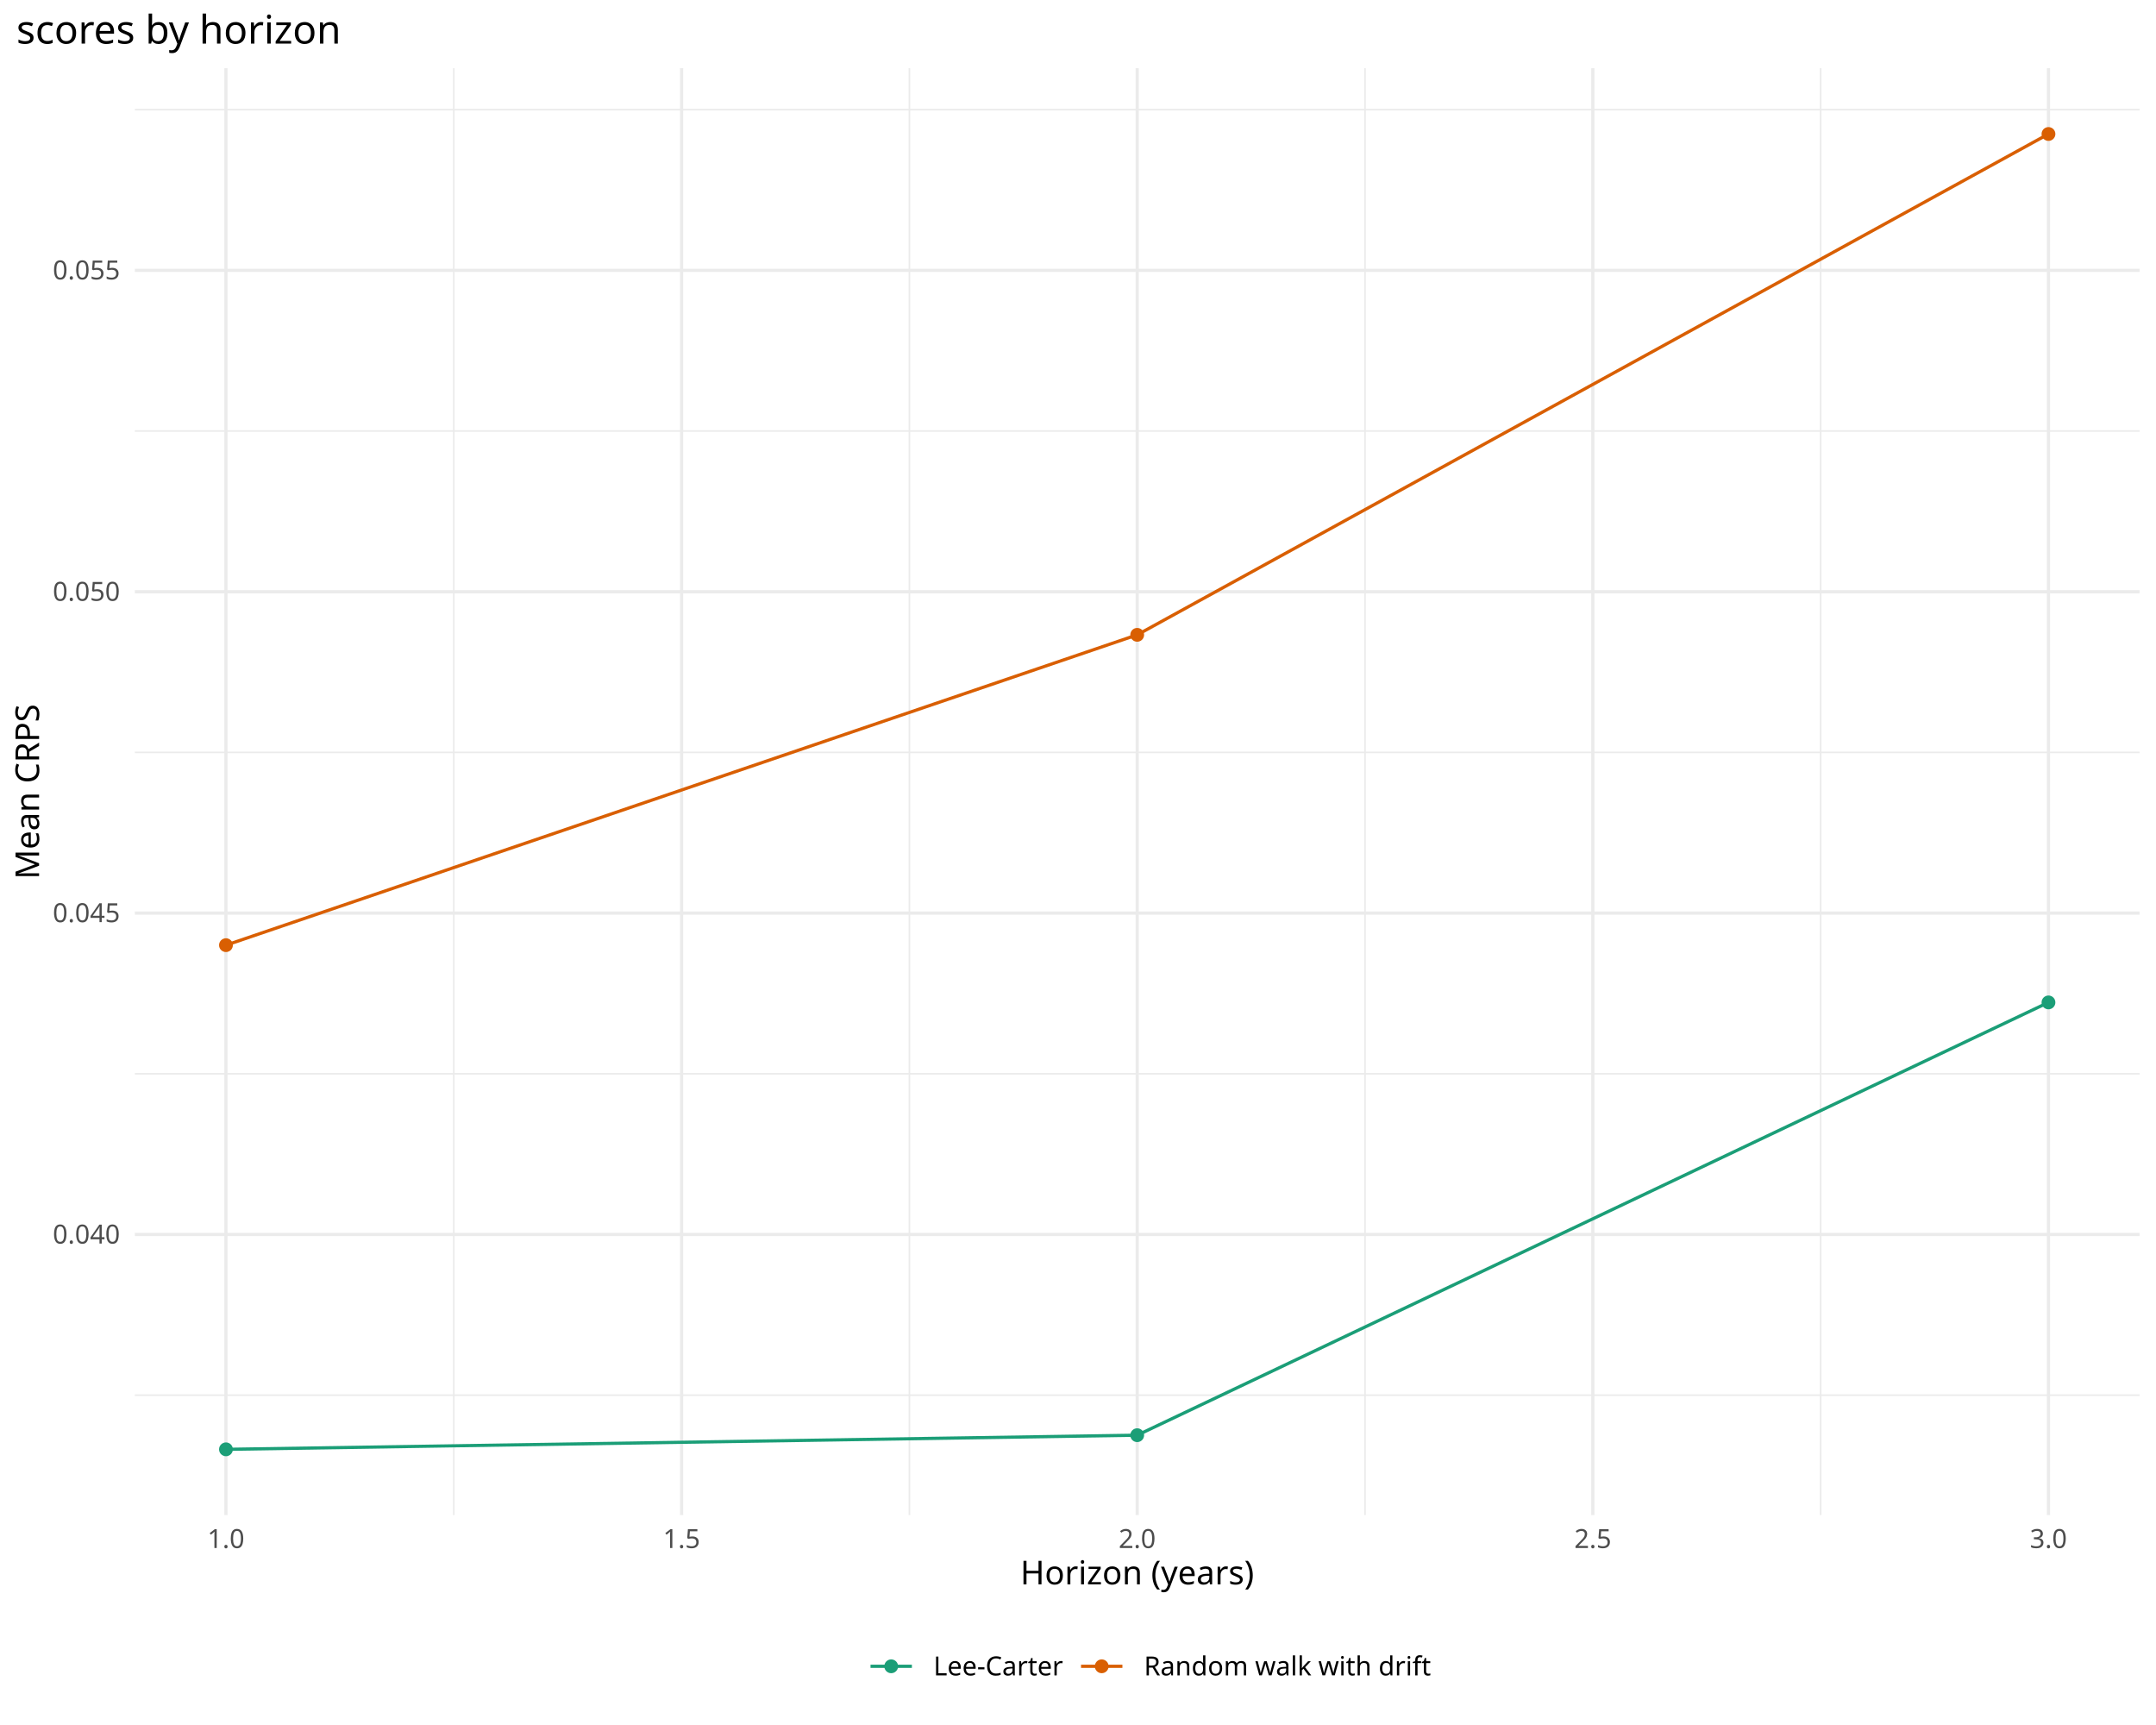
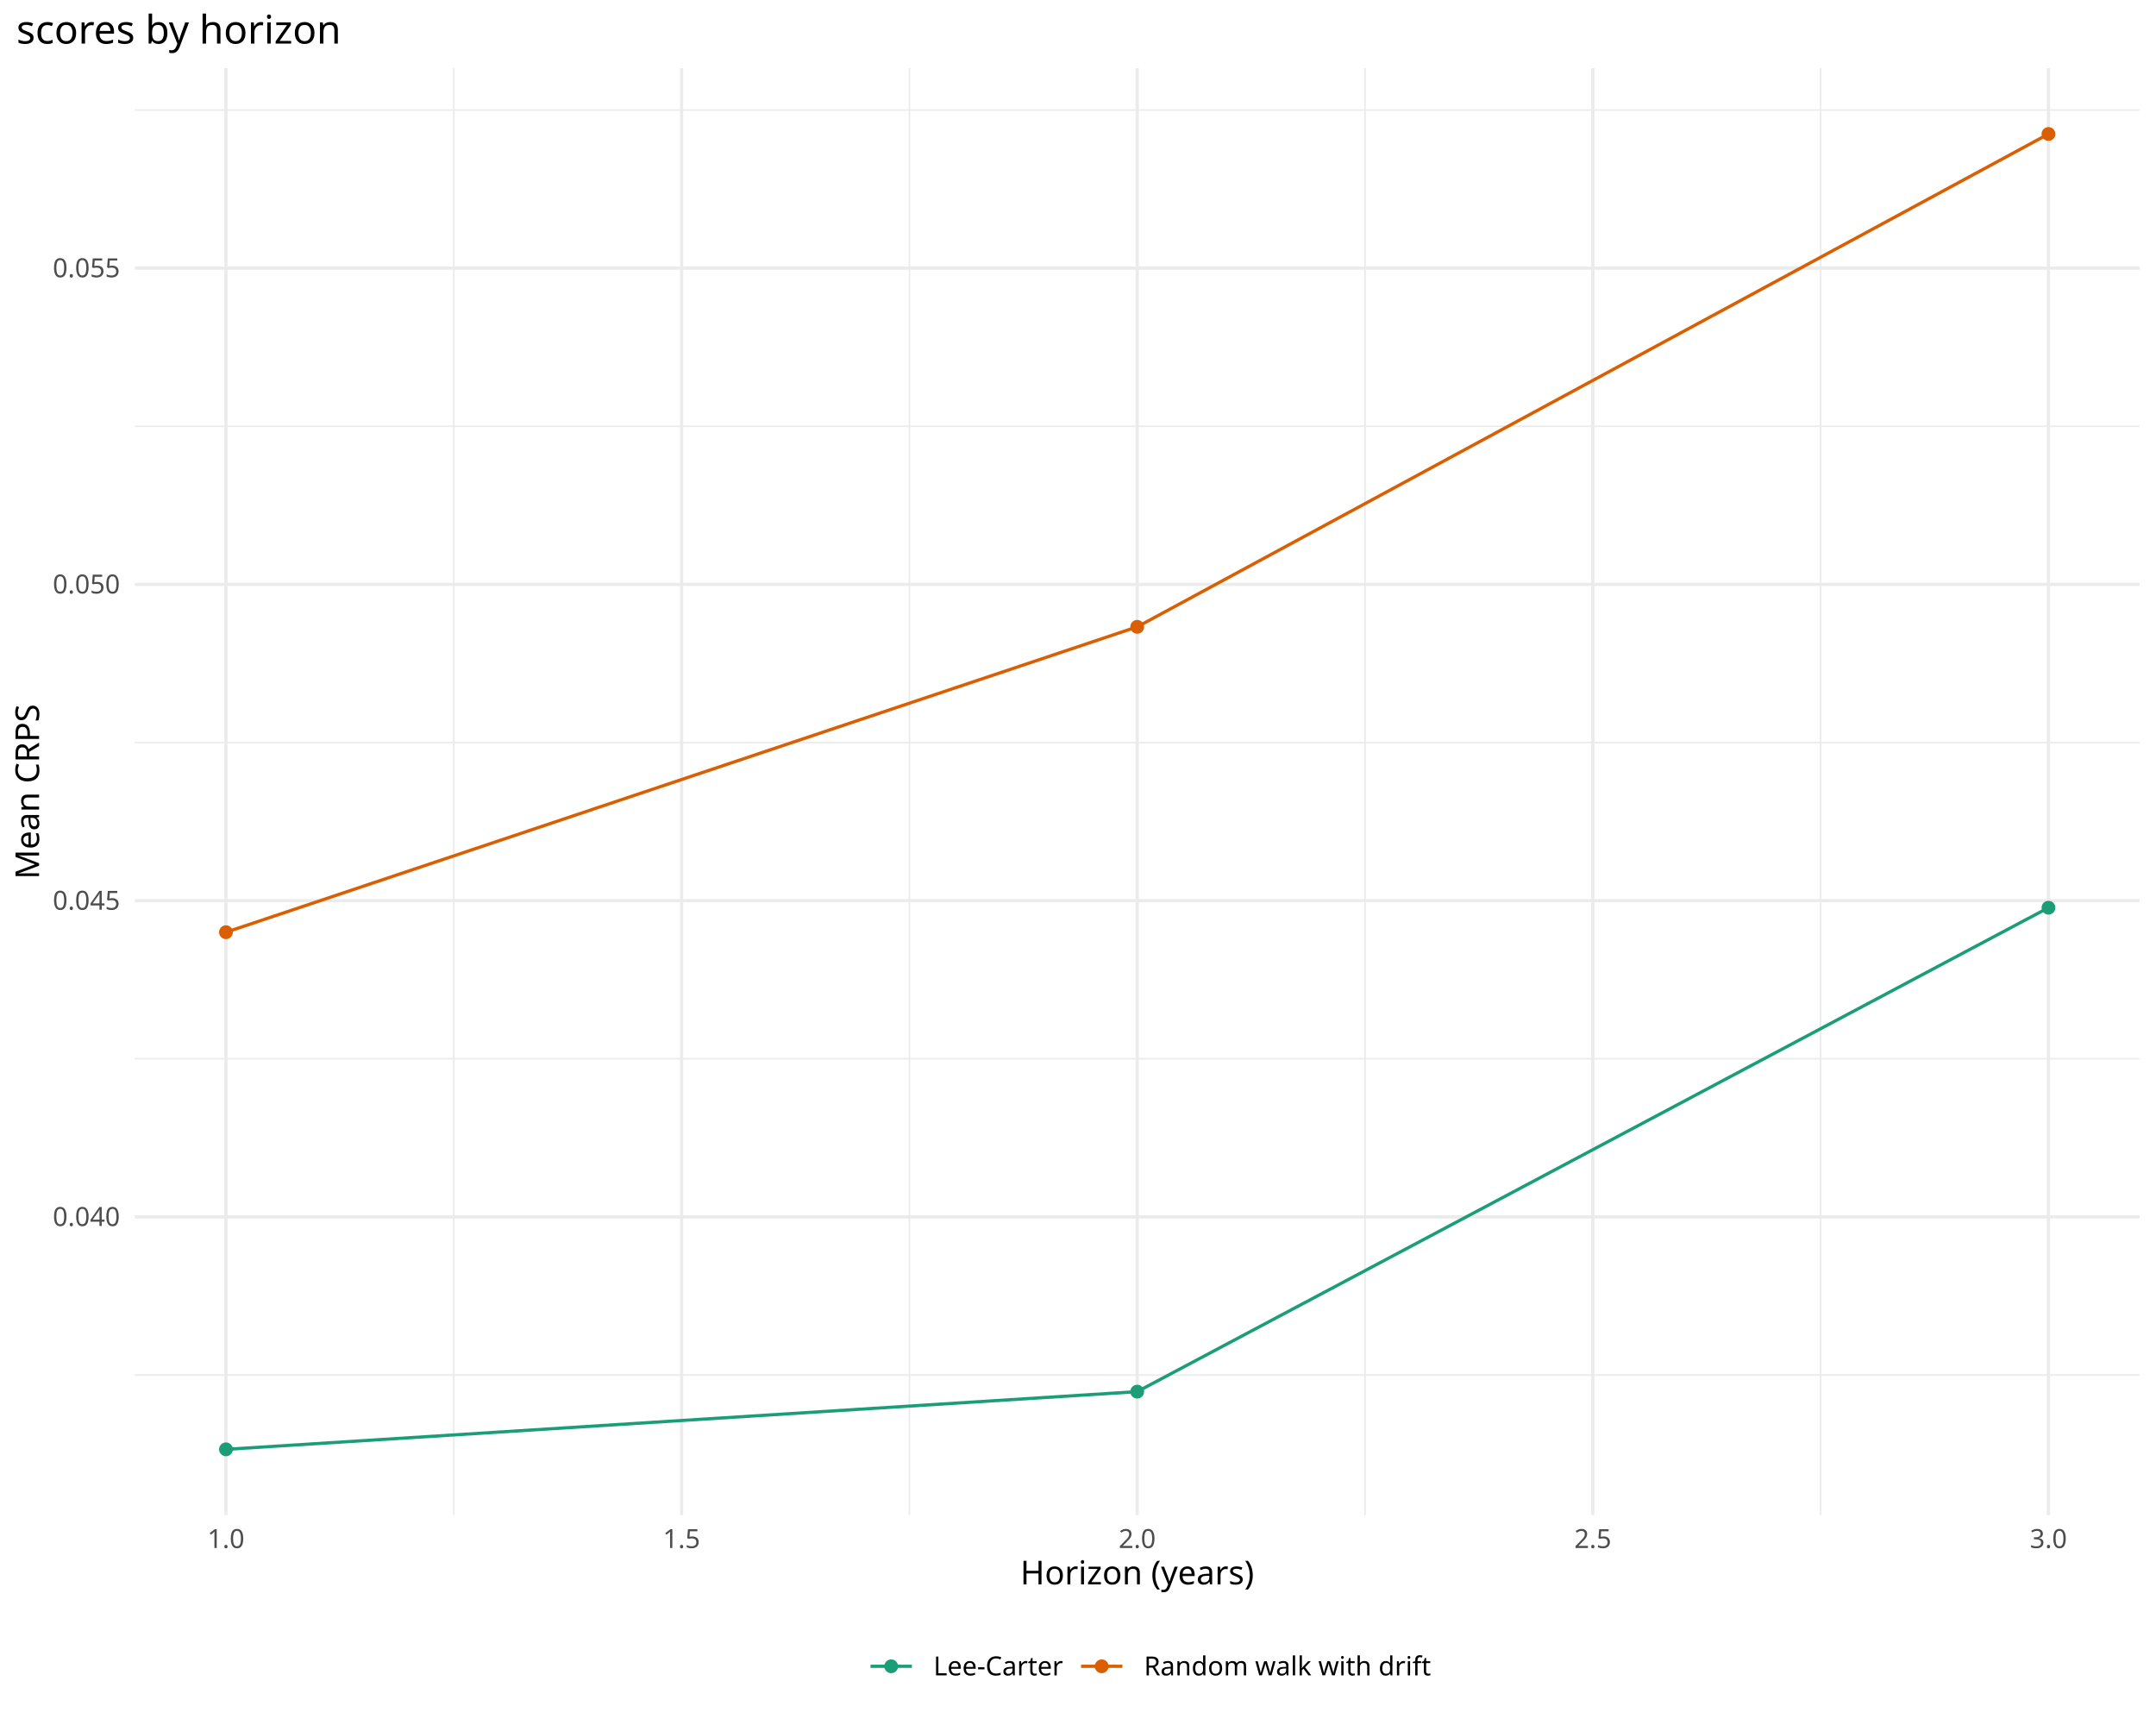
<svg xmlns="http://www.w3.org/2000/svg" class="svglite" data-engine-version="2.0" width="720.00pt" height="576.00pt" viewBox="0 0 720.00 576.00">
  <defs>
    <style type="text/css">
    .svglite line, .svglite polyline, .svglite polygon, .svglite path, .svglite rect, .svglite circle {
      fill: none;
      stroke: #000000;
      stroke-linecap: round;
      stroke-linejoin: round;
      stroke-miterlimit: 10.00;
    }
  </style>
  </defs>
  <rect width="100%" height="100%" style="stroke: none; fill: #FFFFFF;" />
  <defs>
    <clipPath id="cpMC4wMHw3MjAuMDB8MC4wMHw1NzYuMDA=">
      <rect x="0.00" y="0.00" width="720.00" height="576.00" />
    </clipPath>
  </defs>
  <g clip-path="url(#cpMC4wMHw3MjAuMDB8MC4wMHw1NzYuMDA=)">
    <rect x="0.00" y="0.00" width="720.00" height="576.00" style="stroke-width: 1.07; stroke: none; fill: #FFFFFF;" />
  </g>
  <defs>
    <clipPath id="cpNDUuMDN8NzE0LjUyfDIyLjc4fDUwNS45MQ==">
      <rect x="45.03" y="22.78" width="669.49" height="483.13" />
    </clipPath>
  </defs>
  <g clip-path="url(#cpNDUuMDN8NzE0LjUyfDIyLjc4fDUwNS45MQ==)">
-     <polyline points="45.03,465.87 714.52,465.87 " style="stroke-width: 0.53; stroke: #EBEBEB; stroke-linecap: butt;" />
-     <polyline points="45.03,358.55 714.52,358.55 " style="stroke-width: 0.53; stroke: #EBEBEB; stroke-linecap: butt;" />
-     <polyline points="45.03,251.24 714.52,251.24 " style="stroke-width: 0.53; stroke: #EBEBEB; stroke-linecap: butt;" />
-     <polyline points="45.03,143.92 714.52,143.92 " style="stroke-width: 0.53; stroke: #EBEBEB; stroke-linecap: butt;" />
-     <polyline points="45.03,36.61 714.52,36.61 " style="stroke-width: 0.53; stroke: #EBEBEB; stroke-linecap: butt;" />
+     <polyline points="45.03,459.15 714.52,459.15 " style="stroke-width: 0.53; stroke: #EBEBEB; stroke-linecap: butt;" />
+     <polyline points="45.03,353.54 714.52,353.54 " style="stroke-width: 0.53; stroke: #EBEBEB; stroke-linecap: butt;" />
+     <polyline points="45.03,247.94 714.52,247.94 " style="stroke-width: 0.53; stroke: #EBEBEB; stroke-linecap: butt;" />
+     <polyline points="45.03,142.34 714.52,142.34 " style="stroke-width: 0.53; stroke: #EBEBEB; stroke-linecap: butt;" />
+     <polyline points="45.03,36.74 714.52,36.74 " style="stroke-width: 0.53; stroke: #EBEBEB; stroke-linecap: butt;" />
    <polyline points="151.54,505.91 151.54,22.78 " style="stroke-width: 0.53; stroke: #EBEBEB; stroke-linecap: butt;" />
    <polyline points="303.70,505.91 303.70,22.78 " style="stroke-width: 0.53; stroke: #EBEBEB; stroke-linecap: butt;" />
    <polyline points="455.85,505.91 455.85,22.78 " style="stroke-width: 0.53; stroke: #EBEBEB; stroke-linecap: butt;" />
    <polyline points="608.01,505.91 608.01,22.78 " style="stroke-width: 0.53; stroke: #EBEBEB; stroke-linecap: butt;" />
-     <polyline points="45.03,412.21 714.52,412.21 " style="stroke-width: 1.07; stroke: #EBEBEB; stroke-linecap: butt;" />
-     <polyline points="45.03,304.90 714.52,304.90 " style="stroke-width: 1.07; stroke: #EBEBEB; stroke-linecap: butt;" />
-     <polyline points="45.03,197.58 714.52,197.58 " style="stroke-width: 1.07; stroke: #EBEBEB; stroke-linecap: butt;" />
-     <polyline points="45.03,90.27 714.52,90.27 " style="stroke-width: 1.07; stroke: #EBEBEB; stroke-linecap: butt;" />
+     <polyline points="45.03,406.35 714.52,406.35 " style="stroke-width: 1.07; stroke: #EBEBEB; stroke-linecap: butt;" />
+     <polyline points="45.03,300.74 714.52,300.74 " style="stroke-width: 1.07; stroke: #EBEBEB; stroke-linecap: butt;" />
+     <polyline points="45.03,195.14 714.52,195.14 " style="stroke-width: 1.07; stroke: #EBEBEB; stroke-linecap: butt;" />
+     <polyline points="45.03,89.54 714.52,89.54 " style="stroke-width: 1.07; stroke: #EBEBEB; stroke-linecap: butt;" />
    <polyline points="75.46,505.91 75.46,22.78 " style="stroke-width: 1.07; stroke: #EBEBEB; stroke-linecap: butt;" />
    <polyline points="227.62,505.91 227.62,22.78 " style="stroke-width: 1.07; stroke: #EBEBEB; stroke-linecap: butt;" />
    <polyline points="379.77,505.91 379.77,22.78 " style="stroke-width: 1.07; stroke: #EBEBEB; stroke-linecap: butt;" />
    <polyline points="531.93,505.91 531.93,22.78 " style="stroke-width: 1.07; stroke: #EBEBEB; stroke-linecap: butt;" />
    <polyline points="684.09,505.91 684.09,22.78 " style="stroke-width: 1.07; stroke: #EBEBEB; stroke-linecap: butt;" />
-     <polyline points="75.46,483.95 379.77,479.23 684.09,334.72 " style="stroke-width: 1.07; stroke: #1B9E77; stroke-linecap: butt;" />
-     <polyline points="75.46,315.60 379.77,211.98 684.09,44.74 " style="stroke-width: 1.07; stroke: #D95F02; stroke-linecap: butt;" />
-     <circle cx="75.46" cy="315.60" r="1.95" style="stroke-width: 0.71; stroke: #D95F02; fill: #D95F02;" />
-     <circle cx="379.77" cy="211.98" r="1.95" style="stroke-width: 0.71; stroke: #D95F02; fill: #D95F02;" />
+     <polyline points="75.46,483.95 379.77,464.69 684.09,303.09 " style="stroke-width: 1.07; stroke: #1B9E77; stroke-linecap: butt;" />
+     <polyline points="75.46,311.28 379.77,209.31 684.09,44.74 " style="stroke-width: 1.07; stroke: #D95F02; stroke-linecap: butt;" />
+     <circle cx="75.46" cy="311.28" r="1.95" style="stroke-width: 0.71; stroke: #D95F02; fill: #D95F02;" />
+     <circle cx="379.77" cy="209.31" r="1.95" style="stroke-width: 0.71; stroke: #D95F02; fill: #D95F02;" />
    <circle cx="684.09" cy="44.74" r="1.95" style="stroke-width: 0.71; stroke: #D95F02; fill: #D95F02;" />
    <circle cx="75.46" cy="483.95" r="1.95" style="stroke-width: 0.71; stroke: #1B9E77; fill: #1B9E77;" />
-     <circle cx="379.77" cy="479.23" r="1.95" style="stroke-width: 0.71; stroke: #1B9E77; fill: #1B9E77;" />
-     <circle cx="684.09" cy="334.72" r="1.95" style="stroke-width: 0.71; stroke: #1B9E77; fill: #1B9E77;" />
+     <circle cx="379.77" cy="464.69" r="1.95" style="stroke-width: 0.71; stroke: #1B9E77; fill: #1B9E77;" />
+     <circle cx="684.09" cy="303.09" r="1.95" style="stroke-width: 0.71; stroke: #1B9E77; fill: #1B9E77;" />
  </g>
  <g clip-path="url(#cpMC4wMHw3MjAuMDB8MC4wMHw1NzYuMDA=)">
-     <text x="40.10" y="415.24" text-anchor="end" style="font-size: 8.80px; fill: #4D4D4D; font-family: sans;" textLength="22.02px" lengthAdjust="spacingAndGlyphs">0.040</text>
-     <text x="40.10" y="307.92" text-anchor="end" style="font-size: 8.80px; fill: #4D4D4D; font-family: sans;" textLength="22.02px" lengthAdjust="spacingAndGlyphs">0.045</text>
-     <text x="40.10" y="200.61" text-anchor="end" style="font-size: 8.80px; fill: #4D4D4D; font-family: sans;" textLength="22.02px" lengthAdjust="spacingAndGlyphs">0.050</text>
-     <text x="40.10" y="93.29" text-anchor="end" style="font-size: 8.80px; fill: #4D4D4D; font-family: sans;" textLength="22.02px" lengthAdjust="spacingAndGlyphs">0.055</text>
+     <text x="40.10" y="409.37" text-anchor="end" style="font-size: 8.80px; fill: #4D4D4D; font-family: sans;" textLength="22.02px" lengthAdjust="spacingAndGlyphs">0.040</text>
+     <text x="40.10" y="303.77" text-anchor="end" style="font-size: 8.80px; fill: #4D4D4D; font-family: sans;" textLength="22.02px" lengthAdjust="spacingAndGlyphs">0.045</text>
+     <text x="40.10" y="198.17" text-anchor="end" style="font-size: 8.80px; fill: #4D4D4D; font-family: sans;" textLength="22.02px" lengthAdjust="spacingAndGlyphs">0.050</text>
+     <text x="40.10" y="92.57" text-anchor="end" style="font-size: 8.80px; fill: #4D4D4D; font-family: sans;" textLength="22.02px" lengthAdjust="spacingAndGlyphs">0.055</text>
    <text x="75.46" y="516.90" text-anchor="middle" style="font-size: 8.80px; fill: #4D4D4D; font-family: sans;" textLength="12.23px" lengthAdjust="spacingAndGlyphs">1.0</text>
    <text x="227.62" y="516.90" text-anchor="middle" style="font-size: 8.80px; fill: #4D4D4D; font-family: sans;" textLength="12.23px" lengthAdjust="spacingAndGlyphs">1.5</text>
    <text x="379.77" y="516.90" text-anchor="middle" style="font-size: 8.80px; fill: #4D4D4D; font-family: sans;" textLength="12.23px" lengthAdjust="spacingAndGlyphs">2.0</text>
    <text x="531.93" y="516.90" text-anchor="middle" style="font-size: 8.80px; fill: #4D4D4D; font-family: sans;" textLength="12.23px" lengthAdjust="spacingAndGlyphs">2.5</text>
    <text x="684.09" y="516.90" text-anchor="middle" style="font-size: 8.80px; fill: #4D4D4D; font-family: sans;" textLength="12.23px" lengthAdjust="spacingAndGlyphs">3.0</text>
    <text x="379.77" y="529.04" text-anchor="middle" style="font-size: 11.00px; font-family: sans;" textLength="75.20px" lengthAdjust="spacingAndGlyphs">Horizon (years)</text>
    <text transform="translate(13.05,264.35) rotate(-90)" text-anchor="middle" style="font-size: 11.00px; font-family: sans;" textLength="61.15px" lengthAdjust="spacingAndGlyphs">Mean CRPS</text>
    <line x1="290.71" y1="556.40" x2="304.53" y2="556.40" style="stroke-width: 1.07; stroke: #1B9E77; stroke-linecap: butt;" />
    <circle cx="297.62" cy="556.40" r="1.95" style="stroke-width: 0.71; stroke: #1B9E77; fill: #1B9E77;" />
    <line x1="361.01" y1="556.40" x2="374.83" y2="556.40" style="stroke-width: 1.07; stroke: #D95F02; stroke-linecap: butt;" />
    <circle cx="367.92" cy="556.40" r="1.95" style="stroke-width: 0.71; stroke: #D95F02; fill: #D95F02;" />
    <text x="311.74" y="559.43" style="font-size: 8.80px; font-family: sans;" textLength="42.07px" lengthAdjust="spacingAndGlyphs">Lee-Carter</text>
    <text x="382.04" y="559.43" style="font-size: 8.80px; font-family: sans;" textLength="88.53px" lengthAdjust="spacingAndGlyphs">Random walk with drift</text>
    <text x="5.48" y="14.56" style="font-size: 13.20px; font-family: sans;" textLength="103.47px" lengthAdjust="spacingAndGlyphs">scores by horizon</text>
  </g>
</svg>
